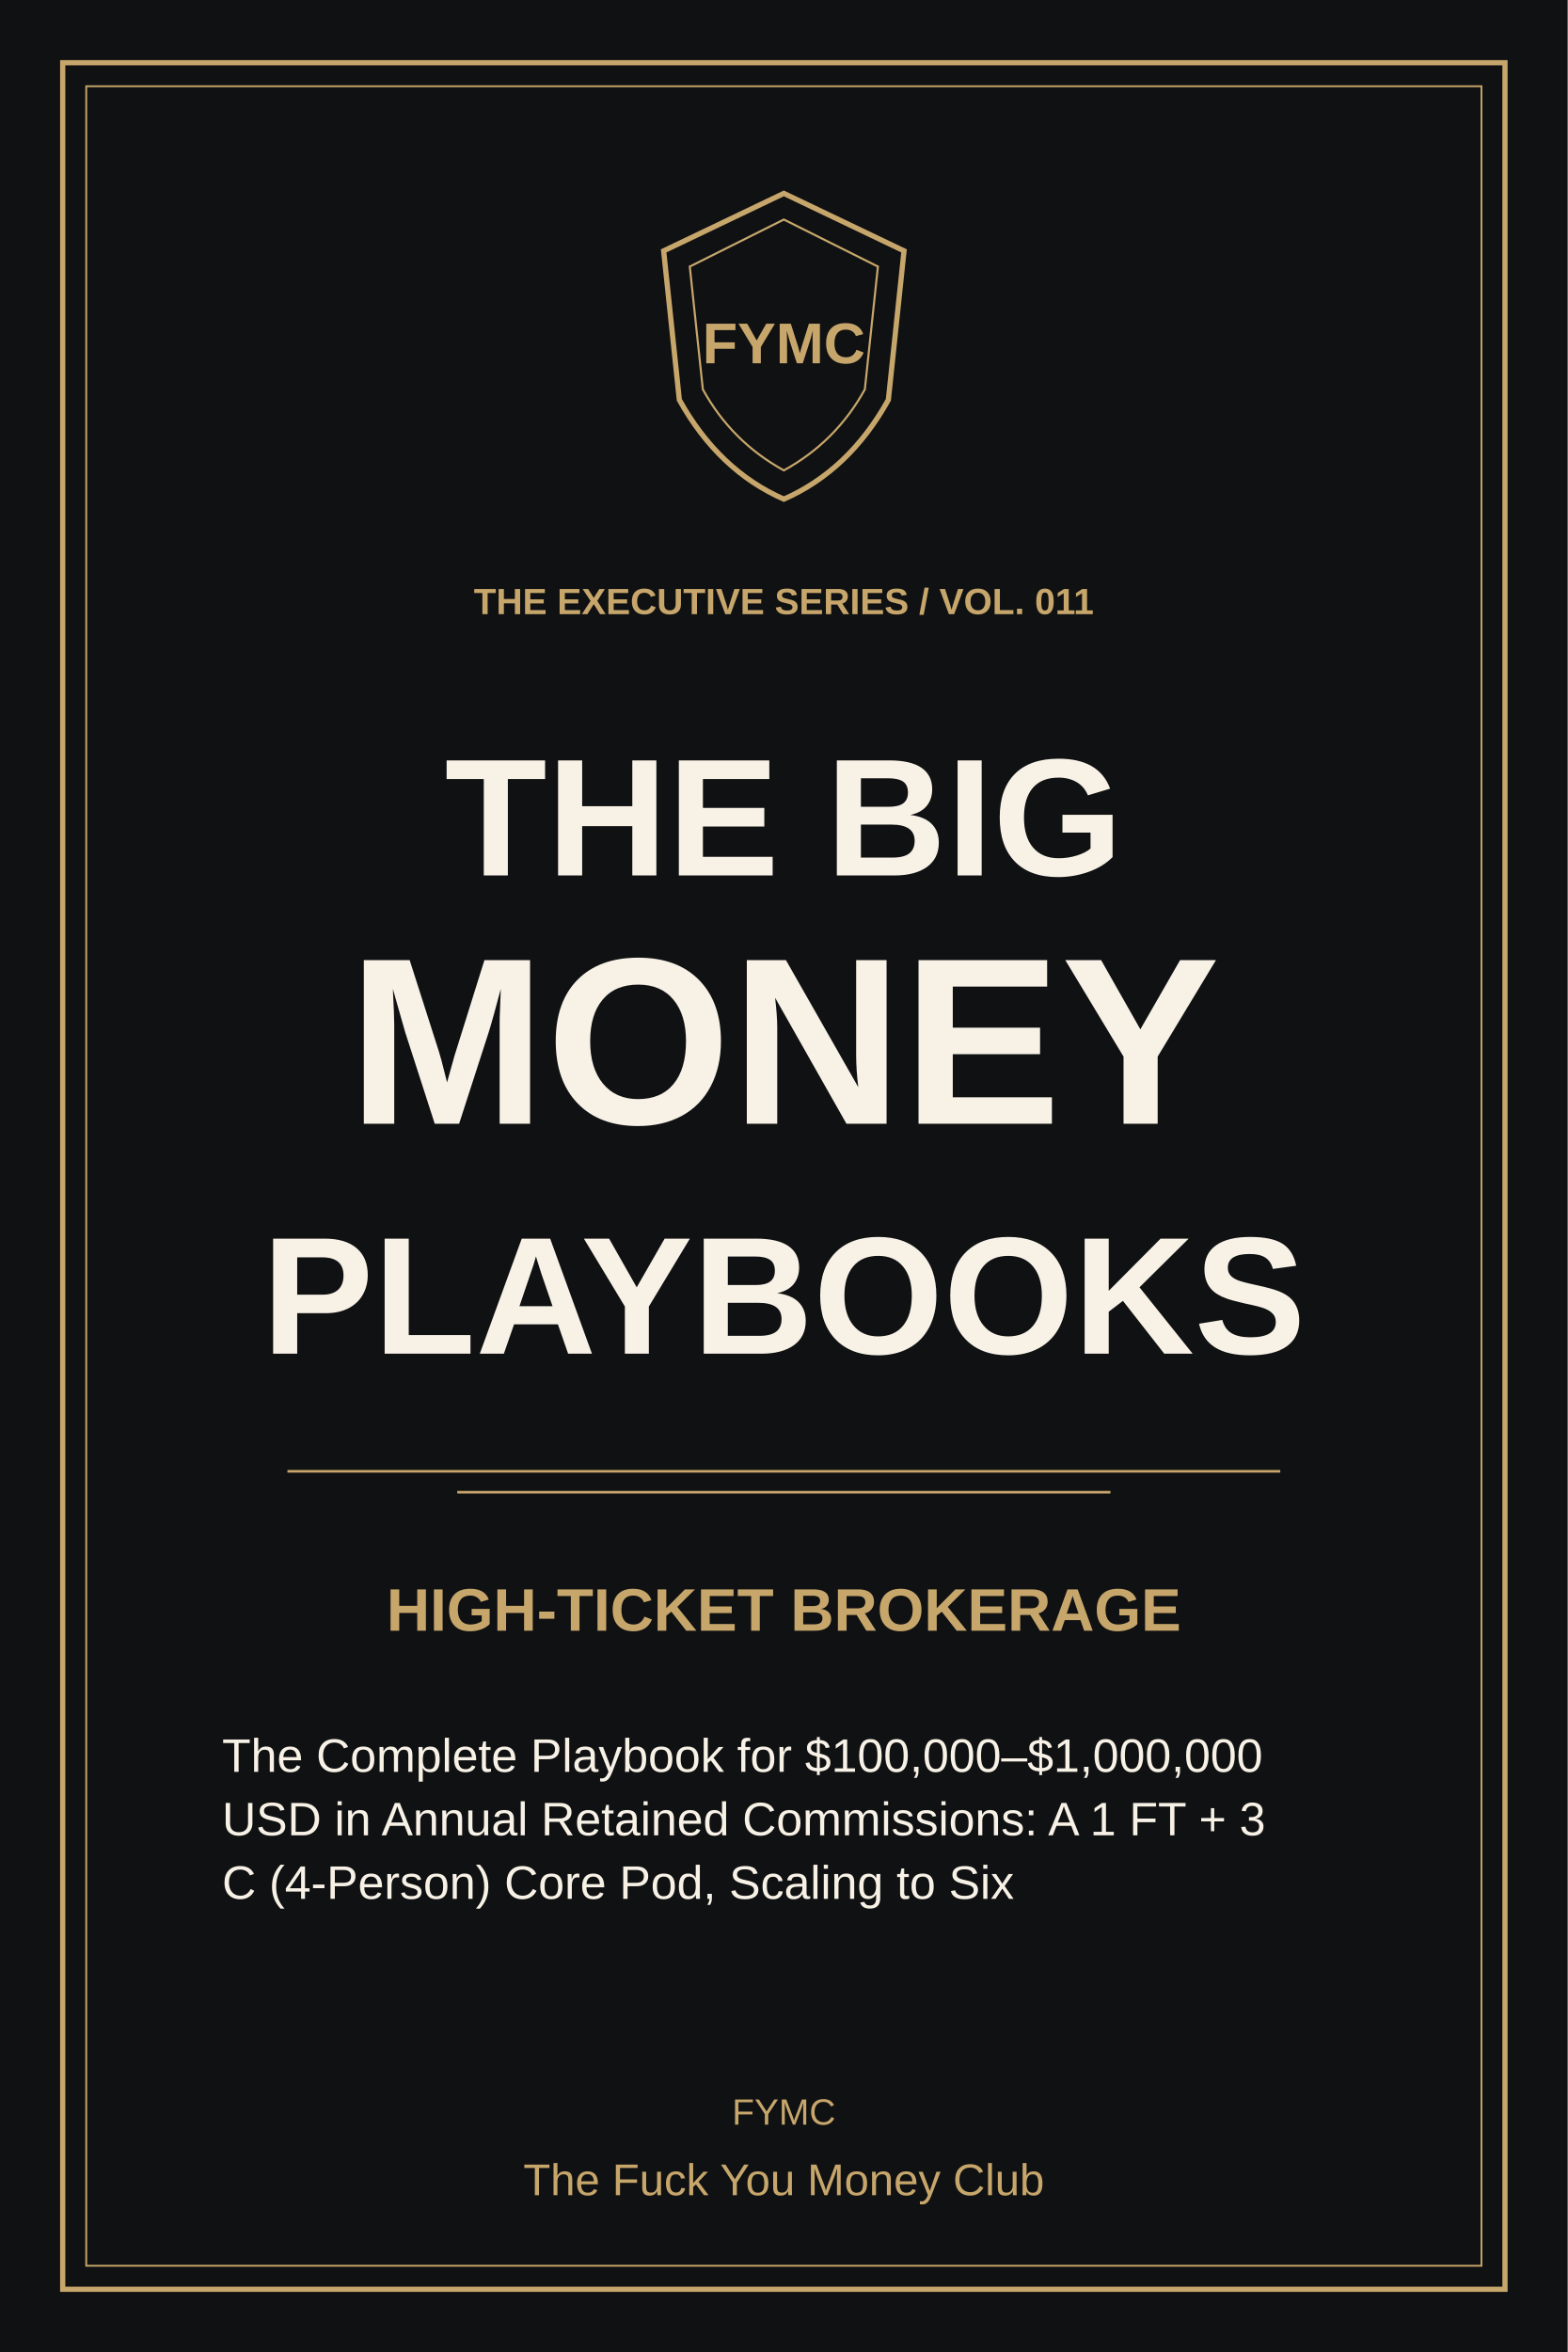
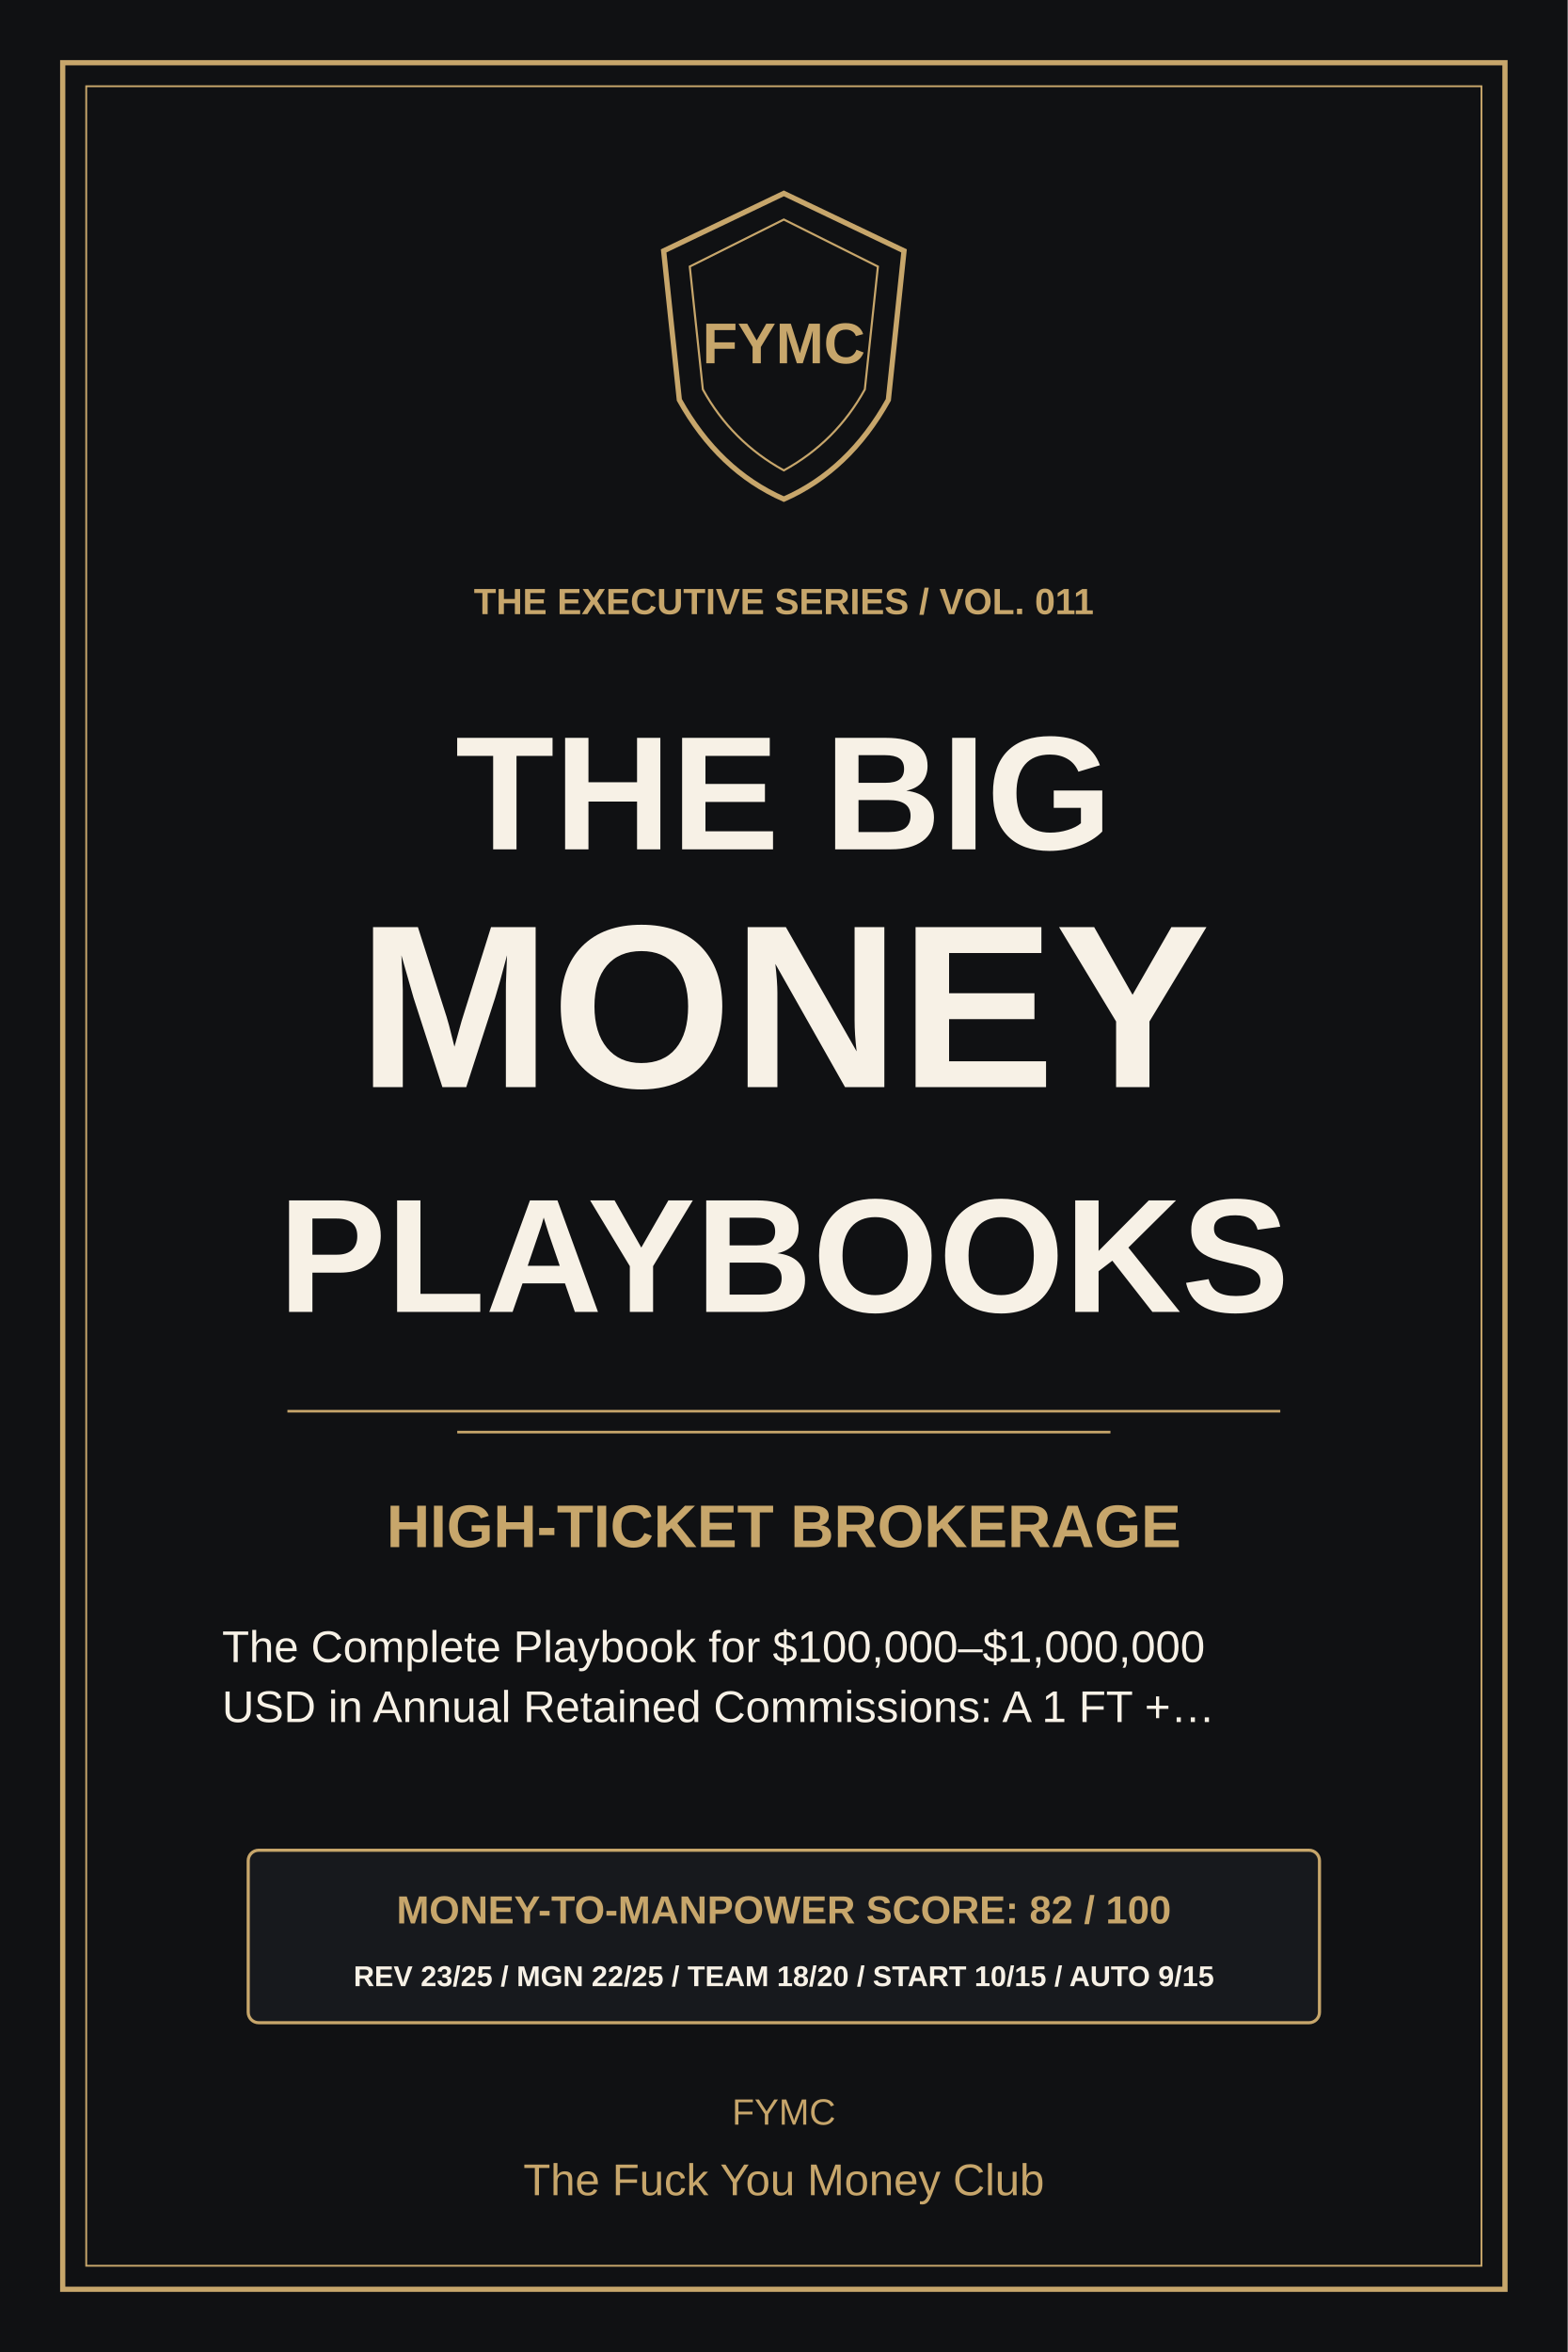
<svg xmlns="http://www.w3.org/2000/svg" width="600" height="900" viewBox="0 0 600 900" role="img" aria-labelledby="art-title art-desc">
  <defs>
    <linearGradient id="stage" x2="0.25" y2="1">
      <stop stop-color="#F5F2EC" />
      <stop offset="1" stop-color="#CEC8BC" />
    </linearGradient>
    <linearGradient id="pages" x2="1" y2="0">
      <stop stop-color="#AAA69C" />
      <stop offset="0.22" stop-color="#FFFDF5" />
      <stop offset="0.8" stop-color="#E4DFD3" />
      <stop offset="1" stop-color="#BAB4A6" />
    </linearGradient>
    <linearGradient id="foil" x2="1" y2="0.3">
      <stop stop-color="#FFFFFF" stop-opacity="0.18" />
      <stop offset="0.3" stop-color="#FFFFFF" stop-opacity="0" />
      <stop offset="1" stop-color="#000000" stop-opacity="0.2" />
    </linearGradient>
    <linearGradient id="metal" x2="1" y2="1">
      <stop stop-color="#797D80" />
      <stop offset="0.35" stop-color="#272A2D" />
      <stop offset="0.72" stop-color="#090B0C" />
      <stop offset="1" stop-color="#63676A" />
    </linearGradient>
    <linearGradient id="glass" x2="1" y2="1">
      <stop stop-color="#FFFFFF" stop-opacity="0.14" />
      <stop offset="0.48" stop-color="#FFFFFF" stop-opacity="0" />
    </linearGradient>
    <filter id="shadow" x="-50%" y="-100%" width="200%" height="300%">
      <feGaussianBlur stdDeviation="15" />
    </filter>
  </defs>
  <rect x="0" y="0" width="600" height="900" rx="0" fill="#101113" stroke="none" stroke-width="1" />
  <rect x="24" y="24" width="552" height="852" rx="0" fill="none" stroke="#C7A66B" stroke-width="2" />
  <rect x="33" y="33" width="534" height="834" rx="0" fill="none" stroke="#C7A66B" stroke-width="0.7" />
  <path d="M300 74 L346 96 L340 153 Q325 180 300 191 Q275 180 260 153 L254 96 Z" fill="none" stroke="#C7A66B" stroke-width="2" />
  <path d="M300 84 L336 102 L331 149 Q320 169 300 180 Q280 169 269 149 L264 102 Z" fill="none" stroke="#C7A66B" stroke-width="0.8" />
  <text x="300" y="139" fill="#C7A66B" font-family="Arial, Helvetica, sans-serif" font-size="22" font-weight="700" text-anchor="middle">FYMC</text>
  <text x="300" y="235" fill="#C7A66B" font-family="Arial, Helvetica, sans-serif" font-size="14" font-weight="700" text-anchor="middle">THE EXECUTIVE SERIES / VOL. 011</text>
-   <text x="300" y="335" fill="#F7F1E6" font-family="Arial, Helvetica, sans-serif" font-size="64" font-weight="800" text-anchor="middle">THE BIG</text>
-   <text x="300" y="430" fill="#F7F1E6" font-family="Arial, Helvetica, sans-serif" font-size="91" font-weight="800" text-anchor="middle">MONEY</text>
-   <text x="300" y="518" fill="#F7F1E6" font-family="Arial, Helvetica, sans-serif" font-size="64" font-weight="800" text-anchor="middle">PLAYBOOKS</text>
-   <path d="M110 563 H490 M175 571 H425" fill="none" stroke="#C7A66B" stroke-width="1" />
-   <text x="300" y="624" fill="#C7A66B" font-family="Arial, Helvetica, sans-serif" font-size="23" font-weight="600" text-anchor="middle">HIGH-TICKET BROKERAGE</text>
-   <text x="85" y="678.0" fill="#F7F1E6" font-family="Arial, Helvetica, sans-serif" font-size="18" font-weight="400" text-anchor="start">The Complete Playbook for $100,000–$1,000,000</text>
-   <text x="85" y="702.3" fill="#F7F1E6" font-family="Arial, Helvetica, sans-serif" font-size="18" font-weight="400" text-anchor="start">USD in Annual Retained Commissions: A 1 FT + 3</text>
-   <text x="85" y="726.6" fill="#F7F1E6" font-family="Arial, Helvetica, sans-serif" font-size="18" font-weight="400" text-anchor="start">C (4-Person) Core Pod, Scaling to Six</text>
+   <text x="300" y="325" fill="#F7F1E6" font-family="Arial, Helvetica, sans-serif" font-size="62" font-weight="800" text-anchor="middle">THE BIG</text>
+   <text x="300" y="416" fill="#F7F1E6" font-family="Arial, Helvetica, sans-serif" font-size="89" font-weight="800" text-anchor="middle">MONEY</text>
+   <text x="300" y="502" fill="#F7F1E6" font-family="Arial, Helvetica, sans-serif" font-size="62" font-weight="800" text-anchor="middle">PLAYBOOKS</text>
+   <path d="M110 540 H490 M175 548 H425" fill="none" stroke="#C7A66B" stroke-width="1" />
+   <text x="300" y="592" fill="#C7A66B" font-family="Arial, Helvetica, sans-serif" font-size="23" font-weight="600" text-anchor="middle">HIGH-TICKET BROKERAGE</text>
+   <text x="85" y="636.0" fill="#F7F1E6" font-family="Arial, Helvetica, sans-serif" font-size="17" font-weight="400" text-anchor="start">The Complete Playbook for $100,000–$1,000,000</text>
+   <text x="85" y="658.95" fill="#F7F1E6" font-family="Arial, Helvetica, sans-serif" font-size="17" font-weight="400" text-anchor="start">USD in Annual Retained Commissions: A 1 FT +…</text>
+   <rect x="95" y="708" width="410" height="66" rx="4" fill="#17191D" stroke="#C7A66B" stroke-width="1.2" />
+   <text x="300" y="736" fill="#C7A66B" font-family="Arial, Helvetica, sans-serif" font-size="15" font-weight="700" text-anchor="middle">MONEY-TO-MANPOWER SCORE: 82 / 100</text>
+   <text x="300" y="760" fill="#F7F1E6" font-family="Arial, Helvetica, sans-serif" font-size="11" font-weight="600" text-anchor="middle" textLength="386" lengthAdjust="spacingAndGlyphs">REV 23/25 / MGN 22/25 / TEAM 18/20 / START 10/15 / AUTO 9/15</text>
  <text x="300" y="813" fill="#C7A66B" font-family="Arial, Helvetica, sans-serif" font-size="14" font-weight="400" text-anchor="middle">FYMC</text>
  <text x="300" y="840" fill="#C7A66B" font-family="Arial, Helvetica, sans-serif" font-size="17" font-weight="400" text-anchor="middle">The Fuck You Money Club</text>
</svg>
